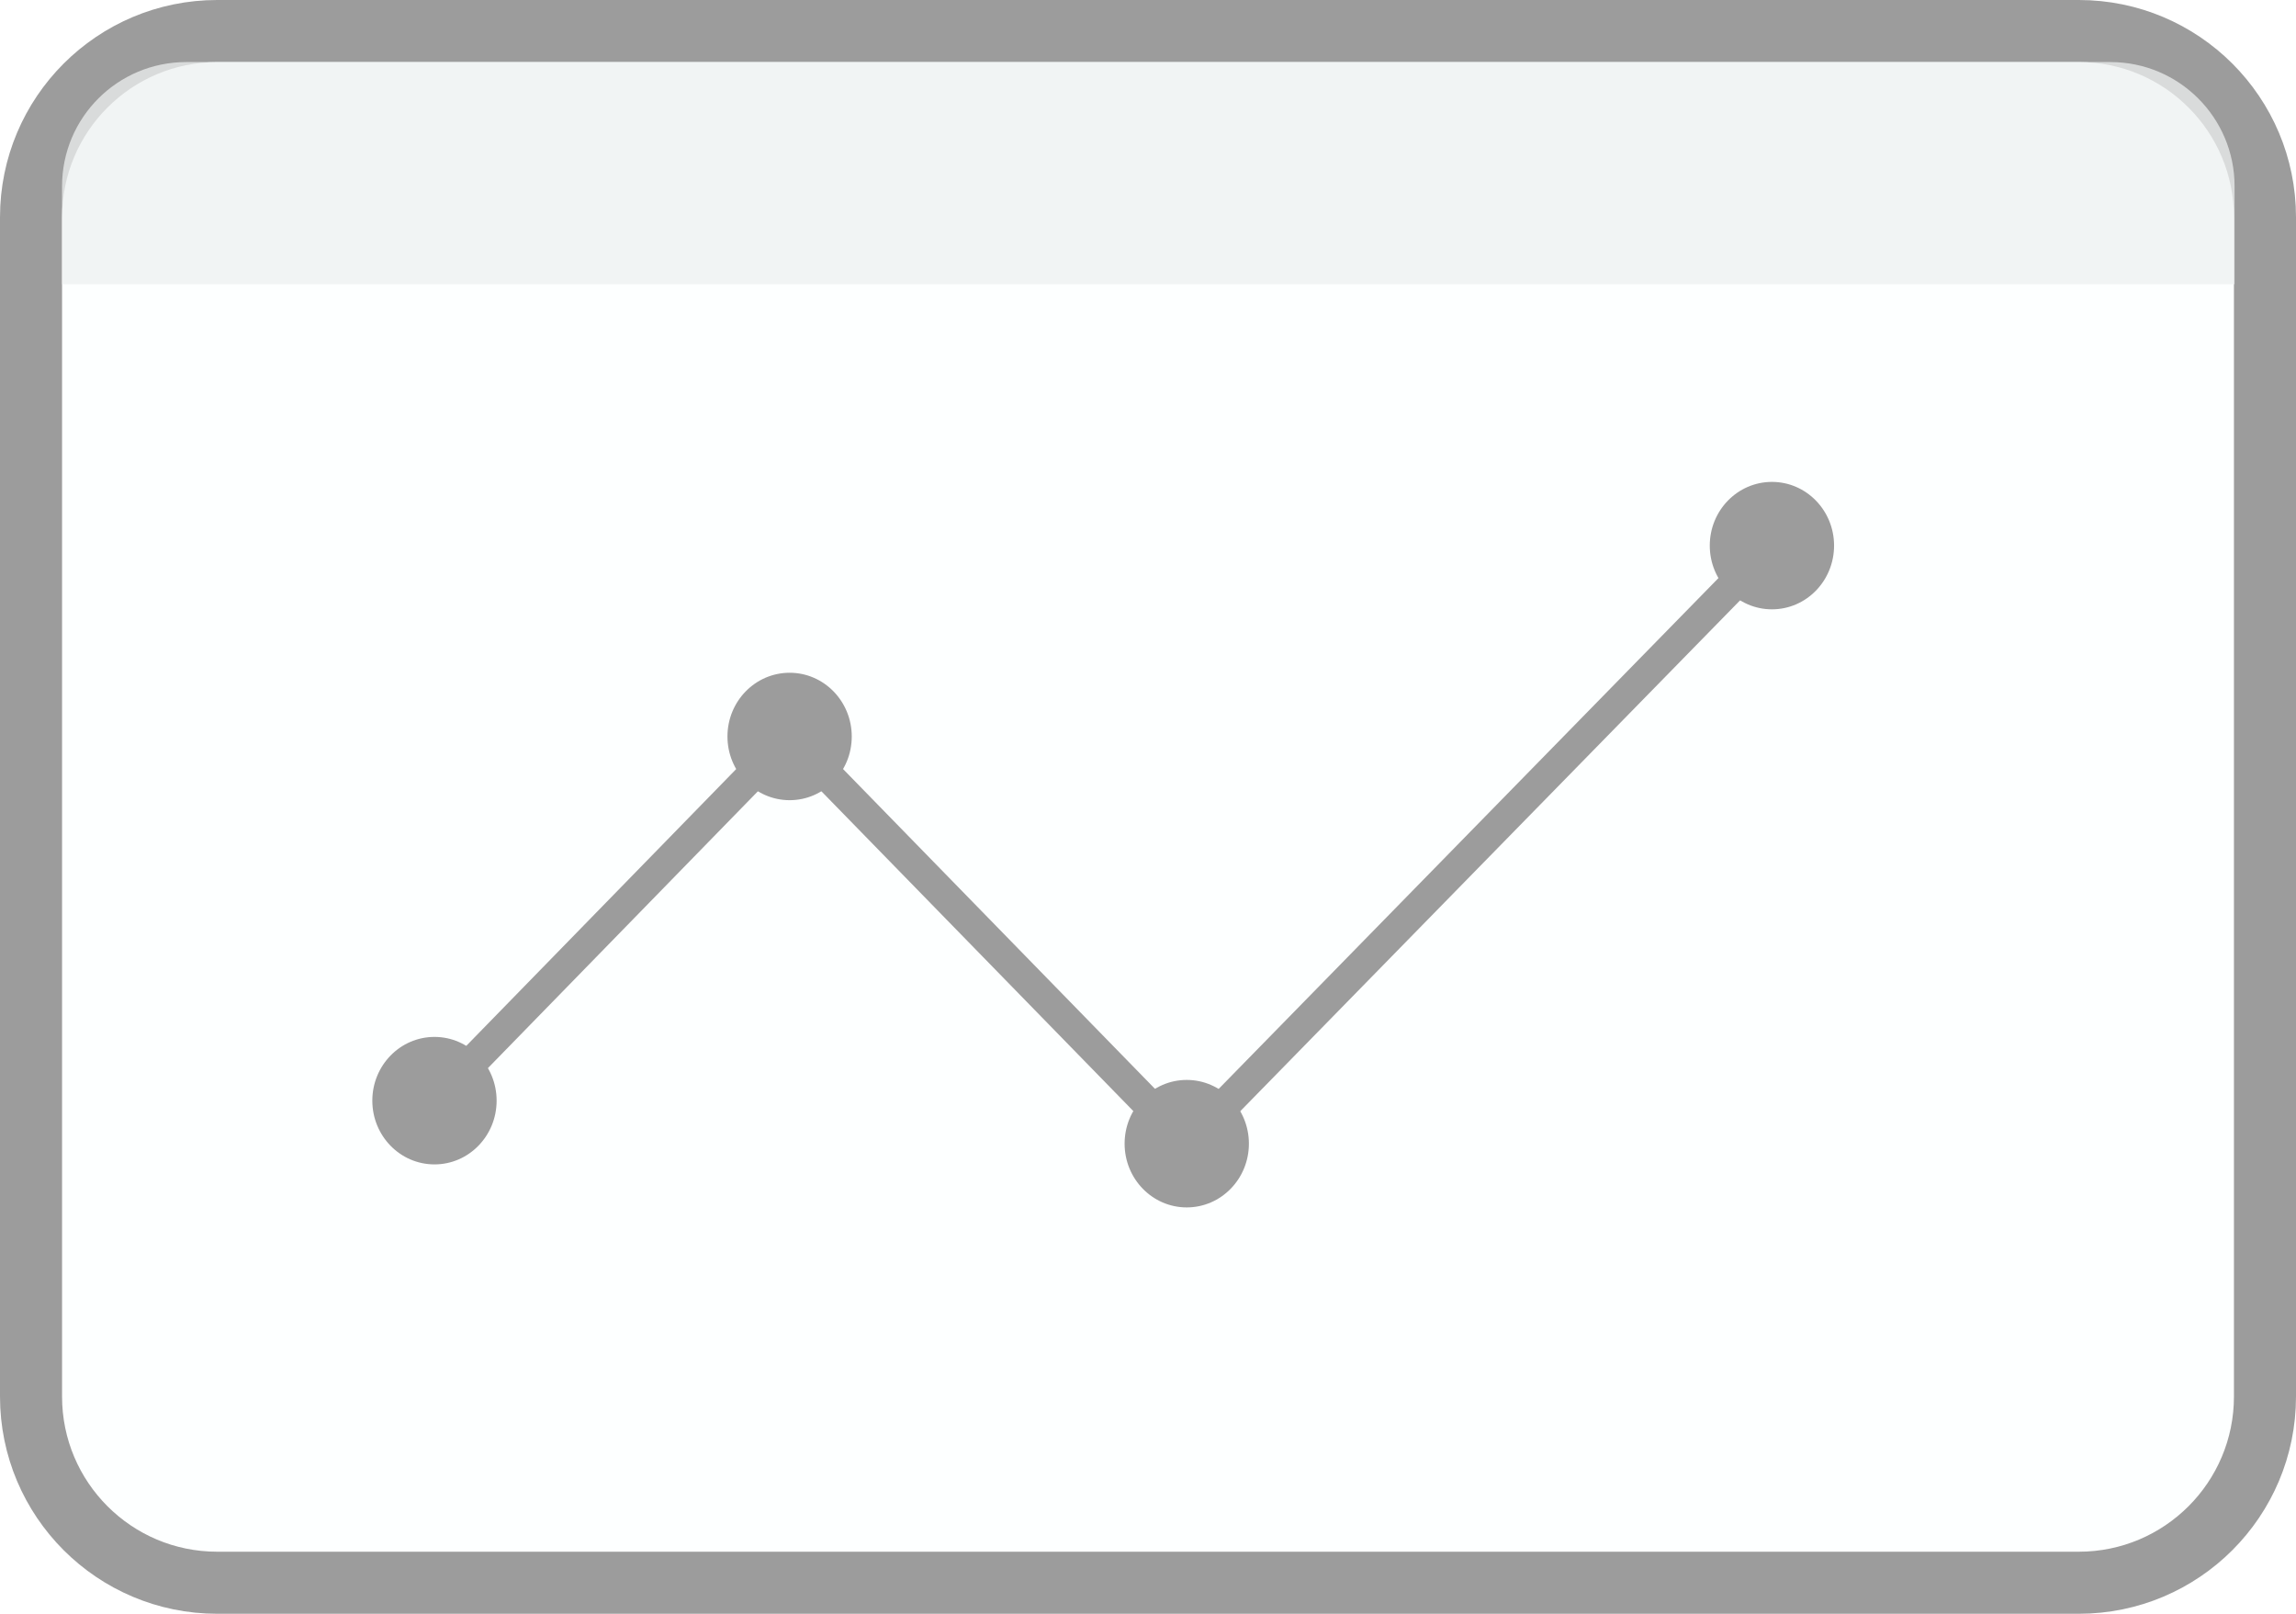
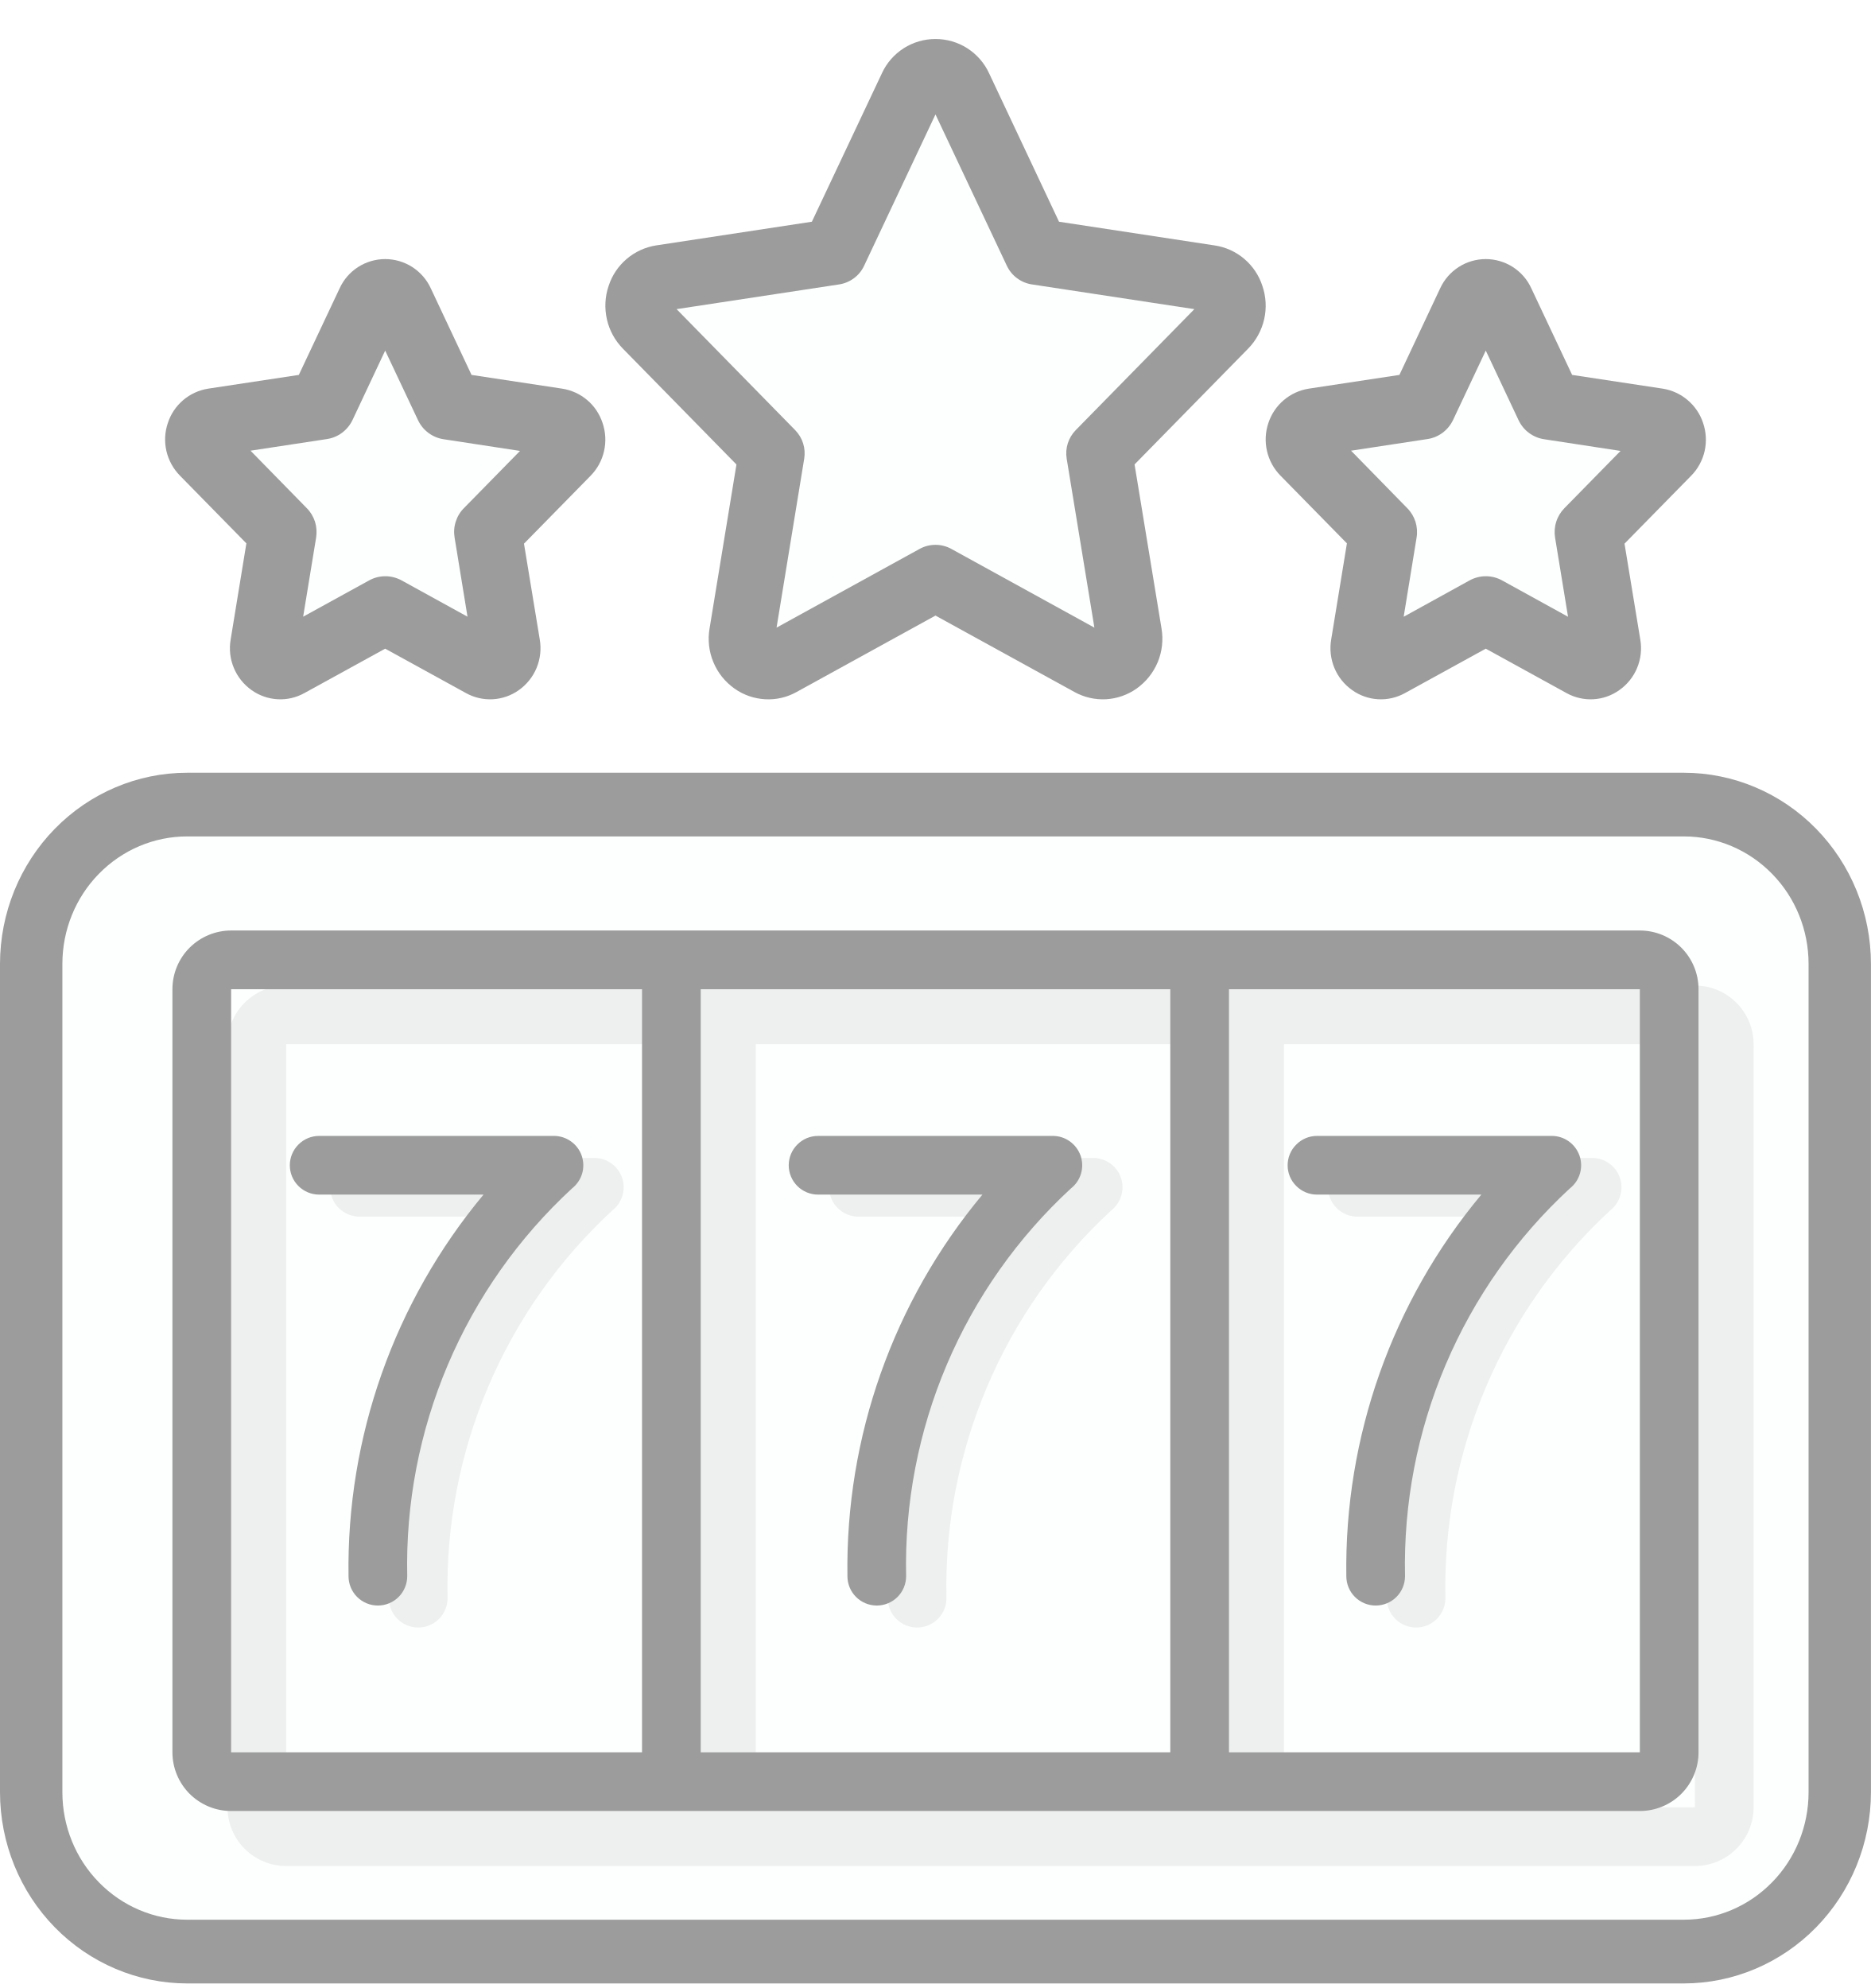
- <svg xmlns="http://www.w3.org/2000/svg" width="37" height="26" viewBox="0 0 37 26">
-   <g fill="none" fill-rule="evenodd">
-     <rect width="36" height="25" x=".5" y=".5" fill="#FDFFFF" stroke="#9C9C9C" rx="3" />
-     <path fill="#EEF0F0" d="M3 1h31.01a2 2 0 012 2v1.58H1V3a2 2 0 012-2z" opacity=".75" />
-     <g fill="#9C9C9C">
-       <path d="M8.003 17.733c0 .567-.448 1.027-1.001 1.027C6.448 18.76 6 18.3 6 17.733s.448-1.027 1.002-1.027c.553 0 1.001.46 1.001 1.027" />
-       <path d="M13.726 11.866c0 .567-.448 1.026-1.001 1.026-.553 0-1.002-.46-1.002-1.026 0-.568.449-1.027 1.002-1.027.553 0 1.001.46 1.001 1.027" />
-       <path d="M20.126 18.426c0 .567-.448 1.027-1.002 1.027-.553 0-1.001-.46-1.001-1.027s.448-1.027 1.001-1.027c.554 0 1.002.46 1.002 1.027" />
-       <path d="M29.556 8.79c0 .568-.448 1.027-1.001 1.027-.553 0-1.002-.46-1.002-1.027s.449-1.026 1.002-1.026c.553 0 1.001.46 1.001 1.026" />
-     </g>
-     <path stroke="#9C9C9C" stroke-width=".5" d="M7.002 17.733l5.723-5.867 6.4 6.56 9.43-9.636" />
-   </g>
+ <svg xmlns="http://www.w3.org/2000/svg" width="32" height="34" viewBox="0 0 32 34" fill="none">
+   <rect x="0.941" y="14.157" width="30.118" height="18.823" rx="2" fill="#FDFFFF" />
+   <path d="M14.682 20.808H17.493C15.968 22.637 15.149 24.952 15.184 27.333C15.184 27.466 15.236 27.594 15.331 27.688C15.425 27.782 15.552 27.835 15.686 27.835C15.819 27.835 15.946 27.782 16.041 27.688C16.135 27.594 16.188 27.466 16.188 27.333C16.16 26.091 16.398 24.858 16.884 23.715C17.369 22.571 18.093 21.544 19.006 20.702C19.088 20.638 19.148 20.549 19.178 20.449C19.208 20.349 19.206 20.242 19.172 20.143C19.138 20.044 19.074 19.958 18.989 19.898C18.904 19.837 18.802 19.804 18.697 19.804H14.682C14.549 19.804 14.421 19.857 14.327 19.951C14.233 20.045 14.18 20.173 14.18 20.306C14.18 20.439 14.233 20.567 14.327 20.661C14.421 20.755 14.549 20.808 14.682 20.808Z" fill="#EEF0F0" />
+   <path d="M10.64 20.143C10.606 20.044 10.542 19.958 10.457 19.898C10.372 19.837 10.27 19.804 10.165 19.804H6.149C6.016 19.804 5.889 19.857 5.794 19.951C5.7 20.045 5.647 20.173 5.647 20.306C5.647 20.439 5.7 20.567 5.794 20.661C5.889 20.755 6.016 20.808 6.149 20.808H8.96C7.436 22.637 6.616 24.952 6.651 27.333C6.651 27.466 6.704 27.594 6.798 27.688C6.893 27.782 7.02 27.835 7.153 27.835C7.286 27.835 7.414 27.782 7.508 27.688C7.602 27.594 7.655 27.466 7.655 27.333C7.628 26.091 7.865 24.858 8.351 23.715C8.837 22.571 9.56 21.544 10.473 20.702C10.556 20.638 10.616 20.549 10.646 20.449C10.676 20.349 10.674 20.242 10.64 20.143Z" fill="#EEF0F0" />
+   <path d="M23.216 20.808H26.027C24.502 22.637 23.683 24.952 23.718 27.333C23.718 27.466 23.771 27.594 23.865 27.688C23.959 27.782 24.087 27.835 24.22 27.835C24.353 27.835 24.481 27.782 24.575 27.688C24.669 27.594 24.722 27.466 24.722 27.333C24.695 26.091 24.932 24.858 25.418 23.715C25.904 22.571 26.627 21.544 27.54 20.702C27.622 20.638 27.683 20.549 27.712 20.449C27.742 20.349 27.74 20.242 27.706 20.143C27.672 20.044 27.608 19.958 27.523 19.898C27.438 19.837 27.336 19.804 27.232 19.804H23.216C23.083 19.804 22.955 19.857 22.861 19.951C22.767 20.045 22.714 20.173 22.714 20.306C22.714 20.439 22.767 20.567 22.861 20.661C22.955 20.755 23.083 20.808 23.216 20.808Z" fill="#EEF0F0" />
+   <path d="M28.989 16.855H4.895C4.628 16.855 4.373 16.961 4.185 17.149C3.996 17.337 3.891 17.593 3.891 17.859V30.91C3.891 31.176 3.996 31.431 4.185 31.62C4.373 31.808 4.628 31.914 4.895 31.914H28.989C29.255 31.914 29.51 31.808 29.698 31.62C29.887 31.431 29.993 31.176 29.993 30.91V17.859C29.993 17.593 29.887 17.337 29.698 17.149C29.51 16.961 29.255 16.855 28.989 16.855ZM20.957 17.859V30.91H12.926V17.859H20.957ZM4.895 17.859H11.922V30.91H4.895V17.859ZM28.989 30.91H21.961V17.859H28.989V30.91Z" fill="#EEF0F0" />
+   <path d="M28.8 13.216H3.2C2.352 13.216 1.538 13.561 0.938 14.174C0.338 14.787 0.001 15.618 0 16.485L0 30.652C0.001 31.519 0.338 32.35 0.938 32.963C1.538 33.576 2.352 33.921 3.2 33.922H28.8C29.648 33.921 30.462 33.576 31.062 32.963C31.662 32.35 31.999 31.519 32 30.652V16.485C31.999 15.618 31.662 14.787 31.062 14.174C30.462 13.561 29.648 13.216 28.8 13.216ZM30.933 30.652C30.933 31.23 30.709 31.785 30.308 32.193C29.908 32.602 29.366 32.832 28.8 32.832H3.2C2.634 32.832 2.092 32.602 1.692 32.193C1.291 31.785 1.067 31.23 1.067 30.652V16.485C1.067 15.907 1.291 15.352 1.692 14.944C2.092 14.535 2.634 14.305 3.2 14.305H28.8C29.366 14.305 29.908 14.535 30.308 14.944C30.709 15.352 30.933 15.907 30.933 16.485V30.652Z" fill="#9C9C9C" />
+   <path d="M28.047 15.914H3.953C3.687 15.914 3.432 16.02 3.243 16.208C3.055 16.396 2.949 16.651 2.949 16.918V29.969C2.949 30.235 3.055 30.49 3.243 30.679C3.432 30.867 3.687 30.973 3.953 30.973H28.047C28.314 30.973 28.569 30.867 28.757 30.679C28.945 30.49 29.051 30.235 29.051 29.969V16.918C29.051 16.651 28.945 16.396 28.757 16.208C28.569 16.02 28.314 15.914 28.047 15.914ZM20.016 16.918V29.969H11.985V16.918H20.016ZM3.953 16.918H10.981V29.969H3.953V16.918ZM28.047 29.969H21.02V16.918H28.047V29.969Z" fill="#9C9C9C" />
+   <path d="M18.549 7.399C18.483 7.467 18.434 7.549 18.405 7.64C18.377 7.731 18.37 7.827 18.385 7.921L18.889 11.019L16.29 9.576C16.201 9.527 16.101 9.501 16 9.501C15.899 9.501 15.8 9.527 15.711 9.576L13.112 11.019L13.615 7.921C13.63 7.827 13.623 7.731 13.595 7.64C13.566 7.549 13.517 7.467 13.451 7.399L11.295 5.179L14.251 4.725C14.348 4.71 14.44 4.671 14.519 4.611C14.598 4.552 14.661 4.474 14.703 4.384L16.001 1.608L17.298 4.384C17.34 4.474 17.404 4.552 17.483 4.611C17.561 4.671 17.654 4.71 17.751 4.725L20.707 5.179L18.549 7.399Z" fill="#FDFFFF" />
+   <path d="M27.666 8.799C27.62 8.846 27.585 8.904 27.565 8.968C27.545 9.031 27.541 9.099 27.551 9.164L27.904 11.333L26.084 10.323C26.022 10.289 25.952 10.271 25.882 10.271C25.811 10.271 25.741 10.289 25.679 10.323L23.86 11.333L24.212 9.164C24.222 9.099 24.218 9.031 24.198 8.968C24.178 8.904 24.143 8.846 24.097 8.799L22.588 7.245L24.657 6.927C24.725 6.916 24.79 6.889 24.845 6.848C24.9 6.806 24.944 6.752 24.974 6.689L25.882 4.745L26.79 6.689C26.82 6.752 26.864 6.806 26.919 6.848C26.974 6.889 27.039 6.916 27.107 6.927L29.176 7.245L27.666 8.799Z" fill="#FDFFFF" />
+   <path d="M7.901 8.799C7.855 8.846 7.82 8.904 7.801 8.968C7.781 9.031 7.776 9.099 7.786 9.164L8.139 11.333L6.319 10.323C6.257 10.289 6.188 10.271 6.117 10.271C6.046 10.271 5.976 10.289 5.914 10.323L4.095 11.333L4.447 9.164C4.458 9.099 4.453 9.031 4.433 8.968C4.413 8.904 4.379 8.846 4.333 8.799L2.823 7.245L4.892 6.927C4.96 6.916 5.025 6.889 5.08 6.848C5.135 6.806 5.18 6.752 5.209 6.689L6.117 4.745L7.026 6.689C7.055 6.752 7.099 6.806 7.155 6.848C7.21 6.889 7.274 6.916 7.342 6.927L9.411 7.245L7.901 8.799Z" fill="#FDFFFF" />
+   <path d="M21.591 4.889C21.533 4.71 21.426 4.55 21.282 4.428C21.139 4.306 20.964 4.226 20.778 4.198L18.113 3.792L16.918 1.255C16.837 1.079 16.708 0.931 16.545 0.826C16.383 0.722 16.194 0.667 16 0.667C15.807 0.667 15.618 0.722 15.455 0.826C15.293 0.931 15.163 1.079 15.083 1.255L13.886 3.792L11.223 4.197C11.037 4.226 10.862 4.306 10.719 4.428C10.575 4.55 10.468 4.71 10.41 4.889C10.347 5.073 10.337 5.27 10.38 5.46C10.422 5.649 10.517 5.823 10.653 5.962L12.596 7.944L12.136 10.749C12.103 10.943 12.125 11.142 12.201 11.324C12.276 11.506 12.401 11.662 12.562 11.776C12.715 11.885 12.896 11.948 13.085 11.959C13.273 11.97 13.46 11.927 13.624 11.835L16 10.528L18.377 11.835C18.542 11.926 18.729 11.969 18.917 11.959C19.105 11.948 19.287 11.885 19.44 11.776C19.601 11.662 19.726 11.505 19.802 11.323C19.877 11.142 19.899 10.942 19.866 10.748L19.405 7.943L21.349 5.961C21.485 5.822 21.579 5.648 21.622 5.459C21.665 5.27 21.654 5.072 21.591 4.889ZM18.398 7.357C18.336 7.421 18.29 7.498 18.263 7.582C18.236 7.667 18.23 7.756 18.244 7.844L18.718 10.734L16.272 9.388C16.189 9.342 16.095 9.318 16 9.318C15.905 9.318 15.811 9.342 15.728 9.388L13.282 10.734L13.755 7.844C13.769 7.757 13.763 7.667 13.736 7.582C13.71 7.498 13.663 7.421 13.601 7.357L11.572 5.287L14.354 4.864C14.445 4.85 14.532 4.813 14.606 4.758C14.68 4.703 14.74 4.63 14.779 4.546L16 1.957L17.221 4.546C17.261 4.63 17.32 4.703 17.395 4.758C17.469 4.813 17.555 4.85 17.647 4.864L20.428 5.287L18.398 7.357Z" fill="#9C9C9C" />
+   <path d="M10.306 7.234C10.256 7.082 10.166 6.946 10.044 6.843C9.922 6.739 9.774 6.672 9.616 6.647L8.065 6.412L7.367 4.929C7.298 4.78 7.188 4.655 7.05 4.566C6.912 4.478 6.752 4.431 6.588 4.431C6.425 4.431 6.264 4.478 6.126 4.566C5.988 4.655 5.878 4.78 5.81 4.929L5.111 6.412L3.56 6.647C3.402 6.672 3.254 6.74 3.133 6.843C3.011 6.947 2.92 7.082 2.871 7.234C2.818 7.388 2.81 7.554 2.846 7.713C2.883 7.872 2.963 8.018 3.077 8.134L4.214 9.293L3.945 10.938C3.917 11.101 3.935 11.269 3.999 11.422C4.062 11.575 4.168 11.707 4.303 11.803C4.434 11.896 4.588 11.95 4.748 11.959C4.908 11.968 5.067 11.931 5.207 11.853L6.588 11.094L7.969 11.853C8.109 11.931 8.269 11.968 8.429 11.959C8.589 11.95 8.743 11.896 8.874 11.803C9.009 11.707 9.115 11.575 9.178 11.422C9.241 11.269 9.26 11.101 9.232 10.938L8.962 9.298L10.099 8.139C10.214 8.023 10.295 7.876 10.331 7.716C10.368 7.556 10.359 7.389 10.306 7.234ZM7.932 8.693C7.868 8.758 7.821 8.837 7.794 8.924C7.766 9.011 7.76 9.103 7.775 9.193L7.996 10.547L6.87 9.927C6.784 9.88 6.688 9.855 6.591 9.855C6.493 9.855 6.397 9.88 6.312 9.927L5.185 10.547L5.407 9.193C5.421 9.103 5.415 9.011 5.388 8.924C5.36 8.837 5.313 8.758 5.249 8.693L4.285 7.708L5.592 7.509C5.686 7.495 5.775 7.458 5.851 7.401C5.927 7.344 5.988 7.27 6.029 7.184L6.588 5.996L7.15 7.187C7.191 7.273 7.252 7.348 7.328 7.404C7.404 7.461 7.493 7.498 7.587 7.512L8.894 7.712L7.932 8.693Z" fill="#9C9C9C" />
+   <path d="M29.129 7.234C29.079 7.082 28.988 6.947 28.866 6.844C28.745 6.74 28.597 6.672 28.439 6.647L26.889 6.412L26.19 4.929C26.122 4.78 26.012 4.655 25.874 4.566C25.736 4.478 25.575 4.431 25.412 4.431C25.248 4.431 25.087 4.478 24.95 4.566C24.811 4.655 24.702 4.78 24.633 4.929L23.935 6.412L22.384 6.647C22.226 6.672 22.078 6.74 21.956 6.844C21.835 6.947 21.744 7.082 21.694 7.234C21.642 7.388 21.633 7.554 21.67 7.713C21.706 7.872 21.786 8.018 21.9 8.134L23.037 9.293L22.768 10.938C22.74 11.101 22.759 11.269 22.822 11.422C22.885 11.575 22.991 11.707 23.126 11.802C23.257 11.896 23.411 11.95 23.571 11.959C23.731 11.968 23.891 11.931 24.031 11.853L25.412 11.094L26.792 11.853C26.933 11.931 27.092 11.968 27.252 11.959C27.412 11.95 27.566 11.896 27.697 11.802C27.832 11.707 27.938 11.575 28.001 11.422C28.064 11.27 28.083 11.102 28.055 10.939L27.785 9.298L28.922 8.139C29.038 8.023 29.118 7.876 29.155 7.716C29.191 7.556 29.182 7.389 29.129 7.234ZM26.755 8.693C26.692 8.758 26.644 8.837 26.617 8.924C26.589 9.011 26.583 9.103 26.597 9.193L26.819 10.548L25.692 9.927C25.607 9.88 25.511 9.855 25.413 9.855C25.316 9.855 25.22 9.88 25.134 9.927L24.008 10.548L24.229 9.193C24.244 9.103 24.237 9.011 24.21 8.924C24.182 8.837 24.135 8.758 24.071 8.693L23.108 7.708L24.415 7.509C24.509 7.495 24.598 7.458 24.674 7.401C24.75 7.344 24.811 7.27 24.852 7.184L25.412 5.996L25.973 7.187C26.014 7.273 26.075 7.348 26.151 7.404C26.227 7.461 26.316 7.498 26.41 7.512L27.717 7.712L26.755 8.693Z" fill="#9C9C9C" />
+   <path d="M13.992 20.431H16.803C15.278 22.261 14.459 24.576 14.494 26.957C14.494 27.09 14.547 27.218 14.641 27.312C14.735 27.406 14.863 27.459 14.996 27.459C15.129 27.459 15.257 27.406 15.351 27.312C15.445 27.218 15.498 27.09 15.498 26.957C15.471 25.715 15.708 24.482 16.194 23.338C16.68 22.195 17.403 21.168 18.316 20.326C18.399 20.261 18.459 20.173 18.489 20.073C18.519 19.972 18.516 19.865 18.483 19.767C18.448 19.668 18.384 19.582 18.299 19.521C18.214 19.46 18.112 19.427 18.008 19.427H13.992C13.859 19.427 13.731 19.48 13.637 19.575C13.543 19.669 13.49 19.796 13.49 19.93C13.49 20.063 13.543 20.19 13.637 20.284C13.731 20.378 13.859 20.431 13.992 20.431Z" fill="#9C9C9C" />
+   <path d="M9.95 19.767C9.916 19.668 9.852 19.582 9.766 19.521C9.681 19.46 9.579 19.427 9.475 19.427H5.459C5.326 19.427 5.198 19.48 5.104 19.575C5.01 19.669 4.957 19.796 4.957 19.93C4.957 20.063 5.01 20.19 5.104 20.284C5.198 20.378 5.326 20.431 5.459 20.431H8.27C6.745 22.261 5.926 24.576 5.961 26.957C5.961 27.09 6.014 27.218 6.108 27.312C6.202 27.406 6.33 27.459 6.463 27.459C6.596 27.459 6.724 27.406 6.818 27.312C6.912 27.218 6.965 27.09 6.965 26.957C6.938 25.715 7.175 24.482 7.661 23.338C8.147 22.195 8.87 21.168 9.783 20.326C9.865 20.261 9.926 20.173 9.956 20.073C9.986 19.973 9.983 19.866 9.95 19.767Z" fill="#9C9C9C" />
+   <path d="M22.525 20.431H25.336C23.811 22.261 22.992 24.576 23.027 26.957C23.027 27.09 23.08 27.218 23.174 27.312C23.268 27.406 23.396 27.459 23.529 27.459C23.662 27.459 23.79 27.406 23.884 27.312C23.978 27.218 24.031 27.09 24.031 26.957C24.004 25.715 24.241 24.482 24.727 23.338C25.213 22.195 25.936 21.168 26.849 20.326C26.932 20.261 26.992 20.173 27.022 20.073C27.052 19.972 27.05 19.865 27.016 19.767C26.982 19.668 26.918 19.582 26.833 19.521C26.748 19.46 26.646 19.427 26.541 19.427H22.525C22.392 19.427 22.265 19.48 22.171 19.575C22.076 19.669 22.023 19.796 22.023 19.93C22.023 20.063 22.076 20.19 22.171 20.284C22.265 20.378 22.392 20.431 22.525 20.431Z" fill="#9C9C9C" />
</svg>
